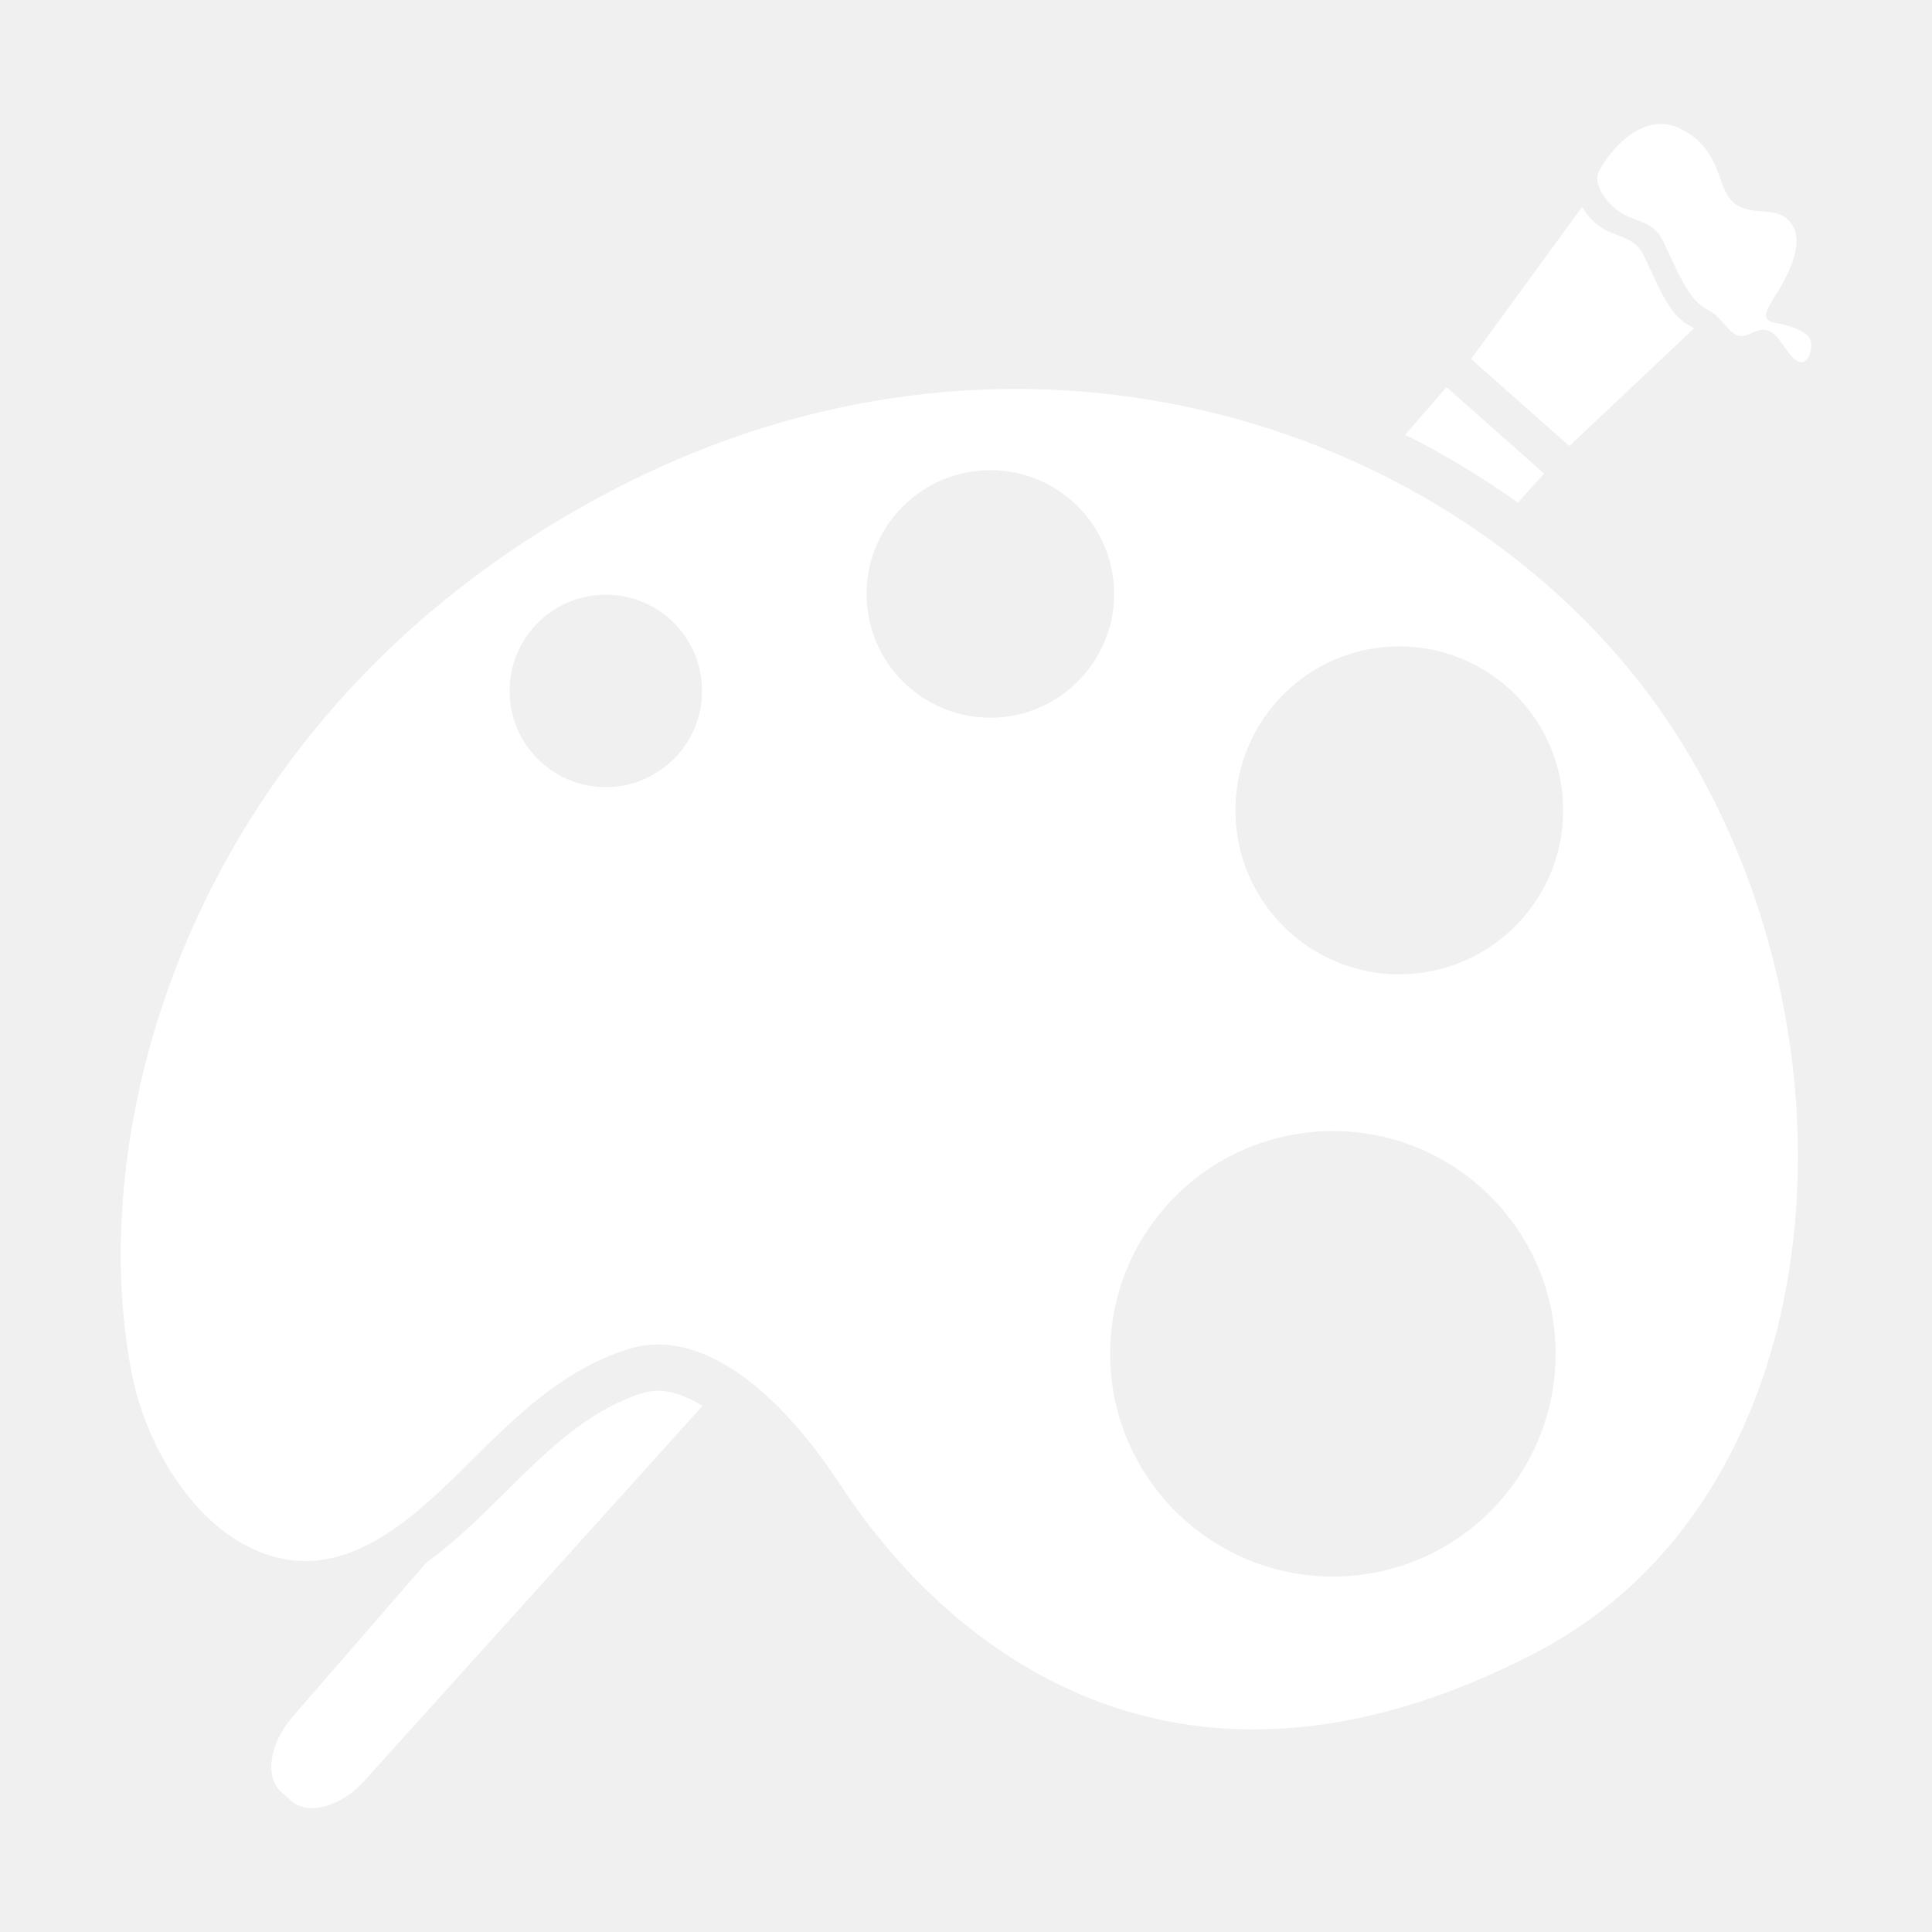
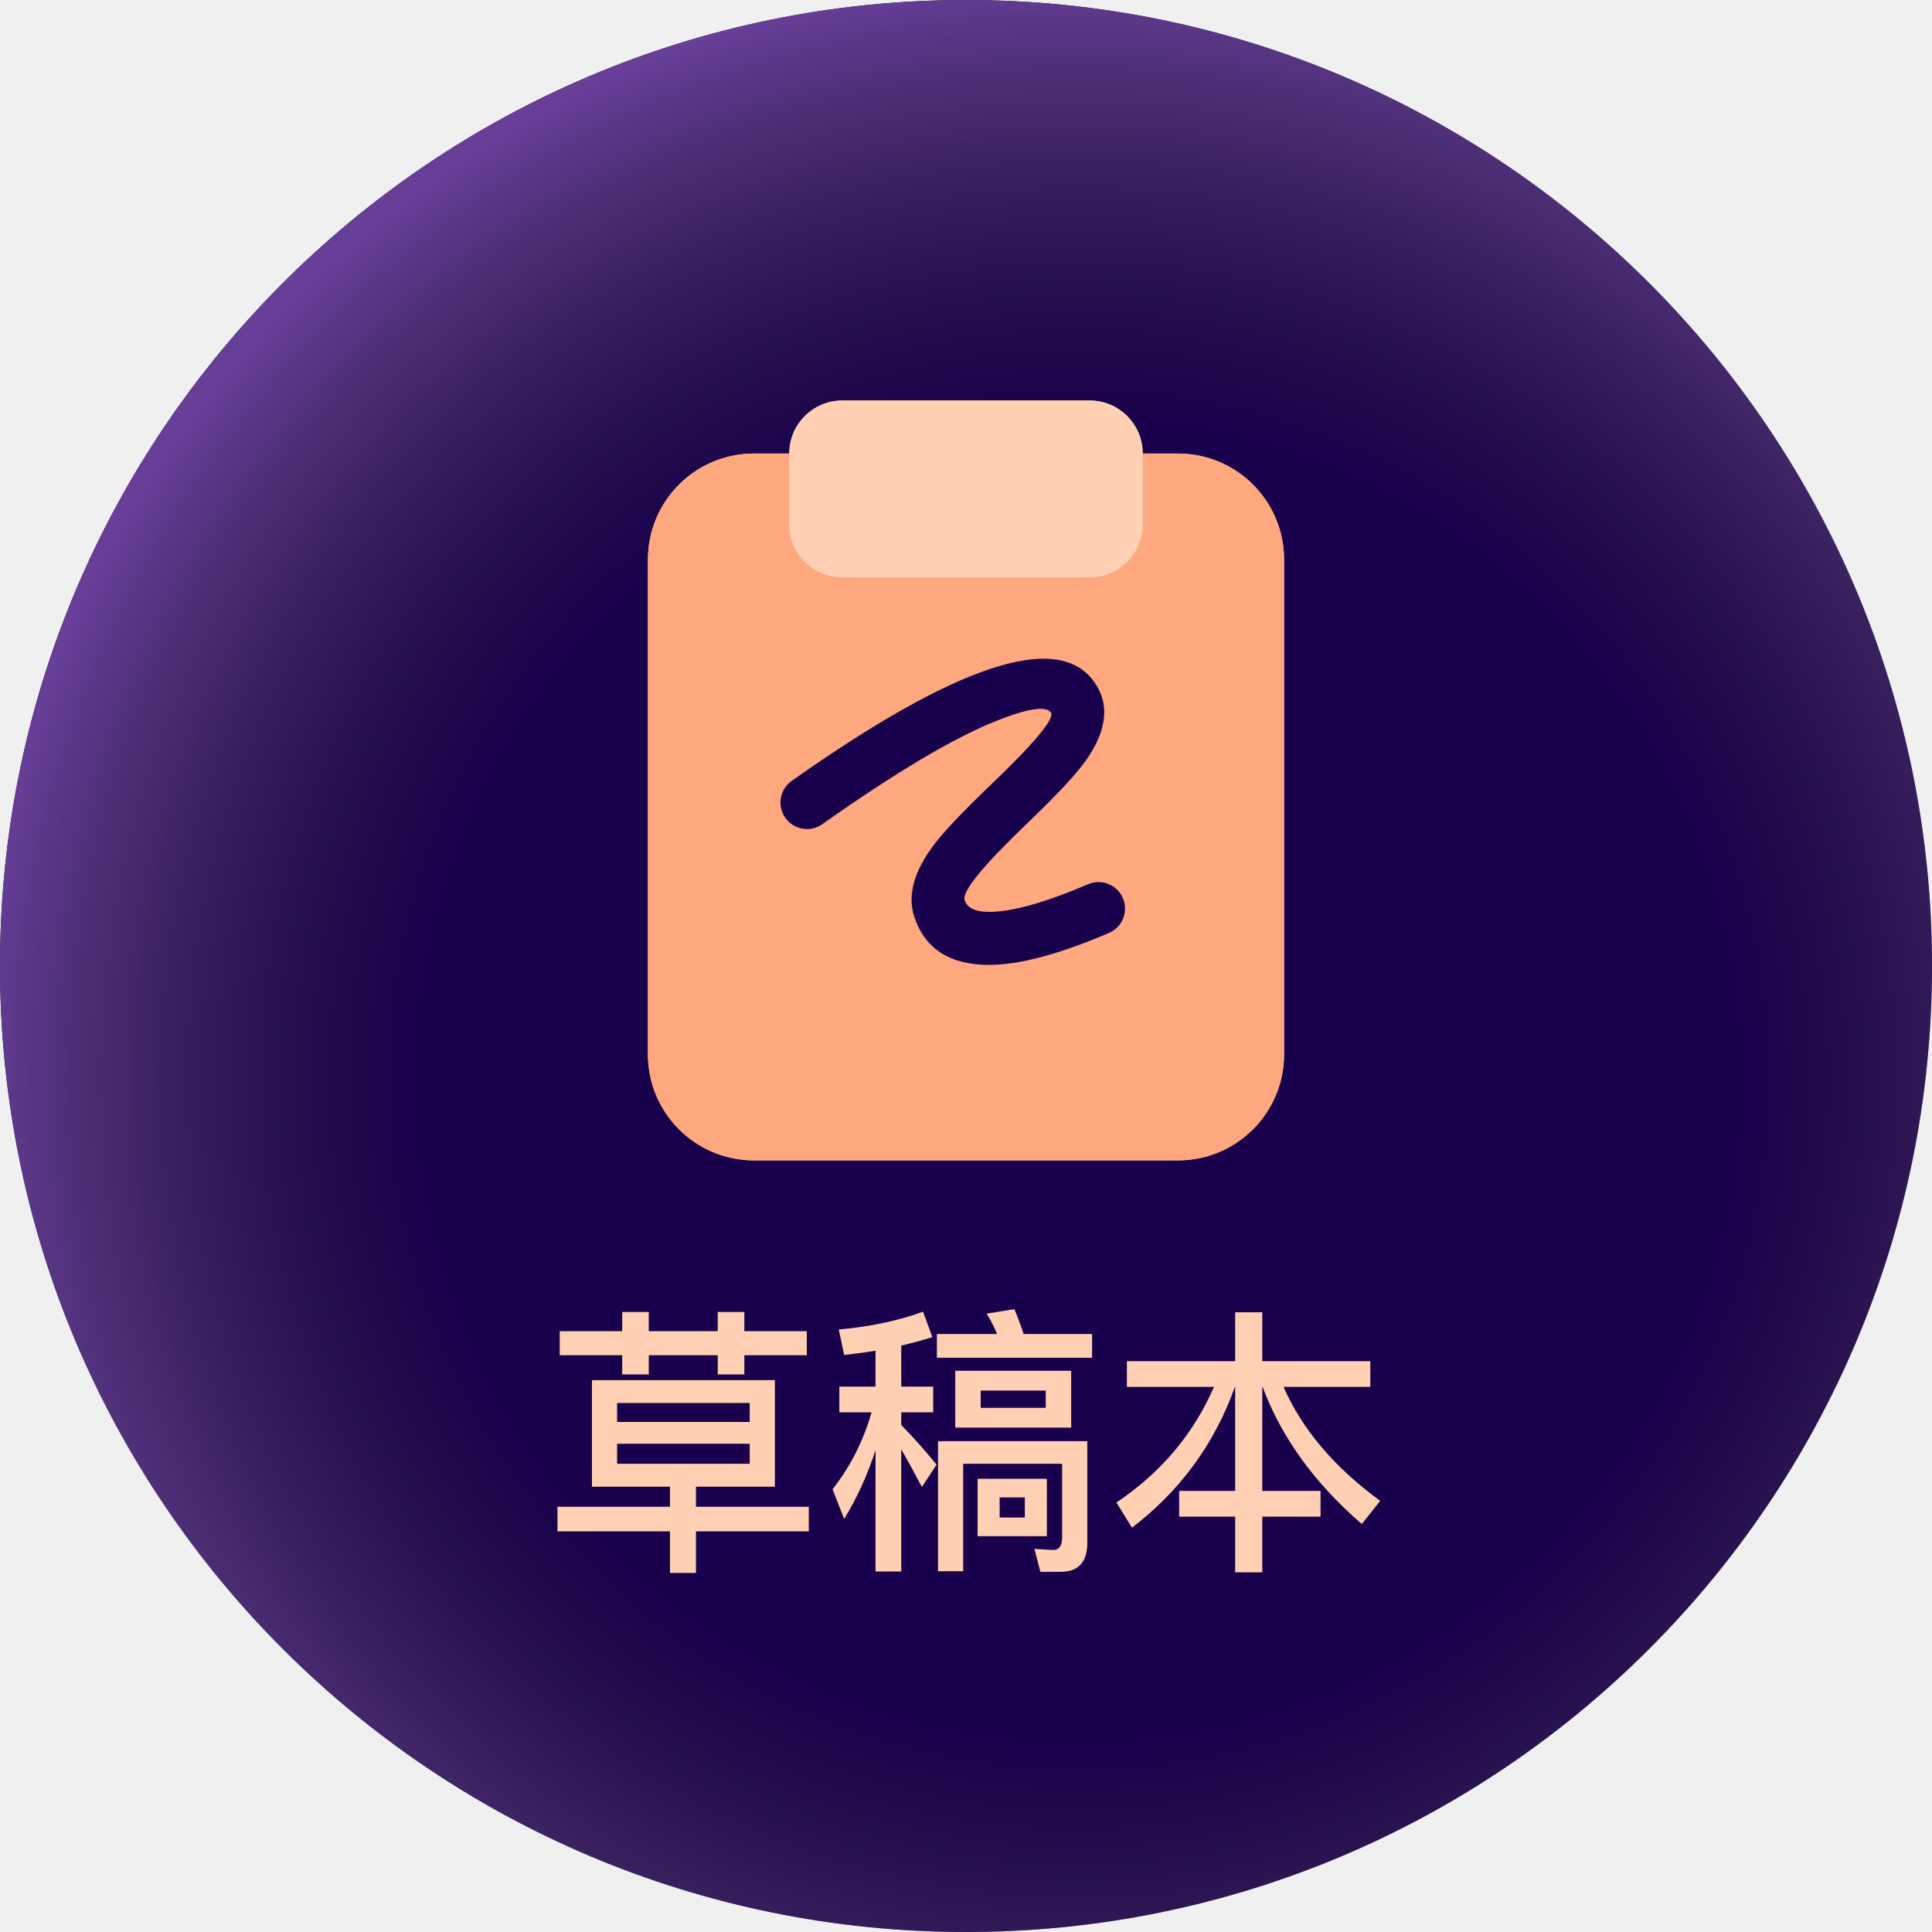
- <svg xmlns="http://www.w3.org/2000/svg" t="1764292551320" class="icon" viewBox="0 0 1024 1024" version="1.1" p-id="5960" width="200" height="200">
-   <path d="M960 182.3c-0.3-5.8-7.9-8.4-14.4-10.2-5.7-1.6-14.1-0.4-6.5-12.4s19.9-32.6 8.4-43.4c-7.5-7.2-19.8-1.2-29-9.2-9-8.1-5.7-28.4-28.5-39.2-22.8-10.7-42.7 20.4-43.4 25.4-0.8 5 4.9 17.6 19.1 22.6 14 5 13.6 7.5 19.7 20.3 6 12.8 11.1 23.9 20.4 28.4s11.2 17.9 22.5 12c11.5-6 14.1 3.9 21.2 12.1 7.2 8.1 10.7-0.6 10.5-6.4zM897.9 174c-0.8-0.5-1.4-0.9-2.1-1.3-9.3-4.5-14.4-15.6-20.4-28.4-6.1-12.8-5.7-15.3-19.7-20.3-8.8-3.1-14.4-9.2-17.1-14.4l-58.9 80.7 52.1 46.1 66.1-62.4zM327.4 258.4C108.5 370.8 43 586.5 69.6 726.9c11.2 58.8 61.3 120.7 120.6 94.1 50.3-22.6 80.3-85.7 141.9-105.7 38.1-12.5 79.4 20 113.5 72 55.6 84.9 177.2 187.7 367.9 88.9 173.9-90 179.1-365.6 49.2-522.4-112.7-136-331.1-200.5-535.3-95.4z m-6.3 158.8c-28.2 0-51-22.8-51-51s22.8-51 51-51 51 22.8 51 51c0.1 28.1-22.9 51-51 51z m203.8-36.8c-36.2 0-65.6-29.4-65.6-65.6s29.4-65.6 65.6-65.6 65.6 29.4 65.6 65.6-29.4 65.6-65.6 65.6z m181.6 455.2c-65.2 0-118.1-52.9-118.1-118.1s52.9-118 118.1-118 118 52.9 118 118c0 65.2-52.8 118.1-118 118.1z m35.1-319.2c-47.9 0-86.8-38.9-86.8-86.9s38.9-86.9 86.8-86.9c48 0 86.9 38.9 86.9 86.9s-38.9 86.9-86.9 86.9zM818.4 251l-51.7-45.8-21.9 25.2c20.9 10.5 40.9 22.6 59.7 36l13.9-15.4z" p-id="5961" fill="white" />
-   <path d="M339.7 738.6c-28.4 9.3-49.6 30.2-72 52.4-13.1 13-26.6 26.3-41.7 37.2L155 910c-12.1 14-14.9 32-5.9 39.8l5.3 4.8c8.9 7.8 26.4 3 38.7-10.7l179.3-198.8c-8.4-5-16.5-8-23.8-8-2.9 0.1-5.9 0.6-8.9 1.5z" p-id="5962" fill="white" />
+ <svg xmlns="http://www.w3.org/2000/svg" fill="none" version="1.1" width="164" height="164" viewBox="0 0 164 164">
+   <defs>
+     <radialGradient cx="0" cy="0" r="1" gradientUnits="userSpaceOnUse" id="master_svg0_334_41485" gradientTransform="translate(91.56667 91.56667) rotate(69.44396) scale(93.41444 93.41444)">
+       <stop offset="59.76%" stop-color="#363438" stop-opacity="0" />
+       <stop offset="100%" stop-color="#673E98" stop-opacity="1" />
+     </radialGradient>
+     <clipPath id="master_svg1_366_34988">
+       <rect x="43.75" y="28.75" width="76.5" height="76.5" rx="0" />
+     </clipPath>
+   </defs>
+   <ellipse cx="82" cy="82" rx="82" ry="82" fill="#19004C" fill-opacity="1" />
+   <ellipse cx="82" cy="82" rx="82" ry="82" fill="url(#master_svg0_334_41485)" fill-opacity="1" />
+   <g>
+     <path d="M50.248,117.152L50.248,126.2L56.872,126.2L56.872,127.904L47.32,127.904L47.32,129.992L56.872,129.992L56.872,133.52L59.08,133.52L59.08,129.992L68.656,129.992L68.656,127.904L59.08,127.904L59.08,126.2L65.776,126.2L65.776,117.152L50.248,117.152ZM63.64,124.256L52.384,124.256L52.384,122.552L63.64,122.552L63.64,124.256ZM52.384,120.704L52.384,119.096L63.64,119.096L63.64,120.704L52.384,120.704ZM47.512,113L47.512,115.04L52.816,115.04L52.816,116.672L55.072,116.672L55.072,115.04L60.928,115.04L60.928,116.672L63.184,116.672L63.184,115.04L68.488,115.04L68.488,113L63.184,113L63.184,111.368L60.928,111.368L60.928,113L55.072,113L55.072,111.368L52.816,111.368L52.816,113L47.512,113ZM71.656,115.016C72.568,114.92,73.456,114.8,74.32,114.656L74.32,117.704L71.248,117.704L71.248,119.888L73.984,119.888C73.288,122.312,72.184,124.496,70.672,126.416L71.656,128.936C72.736,127.184,73.624,125.24,74.32,123.104L74.32,133.4L76.504,133.4L76.504,123.032C77.008,123.896,77.584,124.952,78.256,126.224L79.504,124.328C78.496,123.104,77.512,121.976,76.504,120.968L76.504,119.888L79.216,119.888L79.216,117.704L76.504,117.704L76.504,114.224C77.416,114.008,78.304,113.768,79.144,113.504L78.352,111.344C76.264,112.112,73.888,112.616,71.2,112.856L71.656,115.016ZM81.088,116.36L81.088,121.184L90.928,121.184L90.928,116.36L81.088,116.36ZM88.768,119.504L83.248,119.504L83.248,118.04L88.768,118.04L88.768,119.504ZM82.984,125.528L82.984,130.4L88.864,130.4L88.864,125.528L82.984,125.528ZM86.992,128.816L84.856,128.816L84.856,127.112L86.992,127.112L86.992,128.816ZM86.104,111.128L83.752,111.512C84.088,112.04,84.376,112.616,84.64,113.24L79.528,113.24L79.528,115.256L92.704,115.256L92.704,113.24L86.896,113.24C86.632,112.448,86.368,111.752,86.104,111.128ZM90.04,133.424C91.528,133.424,92.296,132.608,92.296,130.976L92.296,122.336L79.624,122.336L79.624,133.376L81.76,133.376L81.76,124.256L90.16,124.256L90.16,130.52C90.16,131.216,89.896,131.576,89.416,131.576L87.808,131.48L88.312,133.424L90.04,133.424ZM95.656,115.544L95.656,117.728L103.048,117.728C101.32,121.712,98.56,125,94.768,127.544L96.088,129.68C100.168,126.56,103.096,122.576,104.824,117.728L104.848,117.728L104.848,126.56L100.096,126.56L100.096,128.744L104.848,128.744L104.848,133.472L107.152,133.472L107.152,128.744L112.096,128.744L112.096,126.56L107.152,126.56L107.152,117.728L107.176,117.728C108.784,122.024,111.592,125.912,115.6,129.368L117.16,127.4C113.272,124.568,110.536,121.328,108.952,117.728L116.32,117.728L116.32,115.544L107.152,115.544L107.152,111.392L104.848,111.392L104.848,115.544L95.656,115.544Z" fill="#FFD0B3" fill-opacity="1" />
+   </g>
+   <g clip-path="url(#master_svg1_366_34988)">
+     <path d="M55,89.5C55,94.47,59.029,98.5,64,98.5L100,98.5C104.971,98.5,109,94.47,109,89.5L109,47.5C109,42.529,104.971,38.5,100,38.5L64,38.5C59.029,38.5,55,42.529,55,47.5L55,89.5Z" fill="#FFA880" fill-opacity="1" />
+     <path d="M55,89.5C55,94.47,59.029,98.5,64,98.5L100,98.5C104.971,98.5,109,94.47,109,89.5L109,47.5C109,42.529,104.971,38.5,100,38.5L64,38.5C59.029,38.5,55,42.529,55,47.5L55,89.5ZM59.5,89.5Q59.5,91.364,60.818,92.682Q62.136,94,64,94L100,94Q101.864,94,103.182,92.682Q104.5,91.364,104.5,89.5L104.5,47.5Q104.5,45.636,103.182,44.318Q101.864,43,100,43L64,43Q62.136,43,60.818,44.318Q59.5,45.636,59.5,47.5L59.5,89.5Z" fill-rule="evenodd" fill="#FFA880" fill-opacity="1" />
+     <path d="M83.969,81.906Q87.806,81.906,94.136,79.193L94.136,79.193Q94.287,79.128,94.427,79.042Q94.567,78.956,94.693,78.851Q94.819,78.746,94.928,78.623Q95.038,78.501,95.128,78.363Q95.218,78.226,95.288,78.078Q95.357,77.929,95.405,77.772Q95.452,77.614,95.476,77.452Q95.5,77.289,95.5,77.125Q95.5,77.015,95.489,76.905Q95.478,76.795,95.456,76.686Q95.435,76.578,95.403,76.472Q95.371,76.366,95.328,76.264Q95.286,76.162,95.234,76.065Q95.182,75.967,95.12,75.875Q95.059,75.783,94.989,75.698Q94.919,75.613,94.841,75.534Q94.763,75.456,94.677,75.386Q94.592,75.316,94.5,75.255Q94.408,75.193,94.31,75.141Q94.213,75.089,94.111,75.047Q94.009,75.005,93.903,74.972Q93.797,74.94,93.689,74.919Q93.58,74.897,93.47,74.886Q93.361,74.876,93.25,74.876Q92.788,74.876,92.364,75.057L92.364,75.057Q86.882,77.406,83.969,77.406Q82.215,77.406,81.885,76.413Q81.522,75.326,87.185,69.902Q90.91,66.335,92.147,64.593Q94.952,60.645,92.8,57.775Q88.113,51.526,67.202,66.287L67.203,66.287Q67.093,66.365,66.993,66.455Q66.893,66.545,66.804,66.647Q66.716,66.748,66.64,66.859Q66.565,66.971,66.503,67.09Q66.441,67.21,66.394,67.336Q66.346,67.462,66.314,67.593Q66.283,67.723,66.266,67.857Q66.25,67.991,66.25,68.125Q66.25,68.236,66.261,68.346Q66.272,68.456,66.294,68.564Q66.315,68.672,66.347,68.778Q66.379,68.884,66.422,68.986Q66.464,69.088,66.516,69.186Q66.568,69.283,66.63,69.375Q66.691,69.467,66.761,69.552Q66.831,69.638,66.909,69.716Q66.987,69.794,67.073,69.864Q67.158,69.934,67.25,69.996Q67.342,70.057,67.44,70.109Q67.537,70.161,67.639,70.203Q67.741,70.246,67.847,70.278Q67.953,70.31,68.061,70.331Q68.17,70.353,68.28,70.364Q68.389,70.375,68.5,70.375Q68.848,70.375,69.181,70.269Q69.513,70.164,69.797,69.963L69.798,69.963Q79.144,63.366,84.523,61.214Q88.547,59.604,89.2,60.475Q89.753,61.212,84.072,66.652Q80.611,69.968,79.35,71.614Q76.696,75.079,77.615,77.836Q78.972,81.906,83.969,81.906Z" fill-rule="evenodd" fill="#19004C" fill-opacity="1" />
+     <path d="M67,44.5C67,46.985,69.015,49,71.5,49L92.5,49C94.985,49,97,46.985,97,44.5L97,38.5C97,36.015,94.985,34,92.5,34L71.5,34C69.015,34,67,36.015,67,38.5L67,44.5Z" fill="#FFD0B3" fill-opacity="1" />
+     <path d="M67,44.5C67,46.985,69.015,49,71.5,49L92.5,49C94.985,49,97,46.985,97,44.5L97,38.5C97,36.015,94.985,34,92.5,34L71.5,34C69.015,34,67,36.015,67,38.5L67,44.5ZM71.5,44.5L92.5,44.5L92.5,38.5L71.5,38.5L71.5,44.5Z" fill-rule="evenodd" fill="#FFD0B3" fill-opacity="1" />
+   </g>
</svg>
